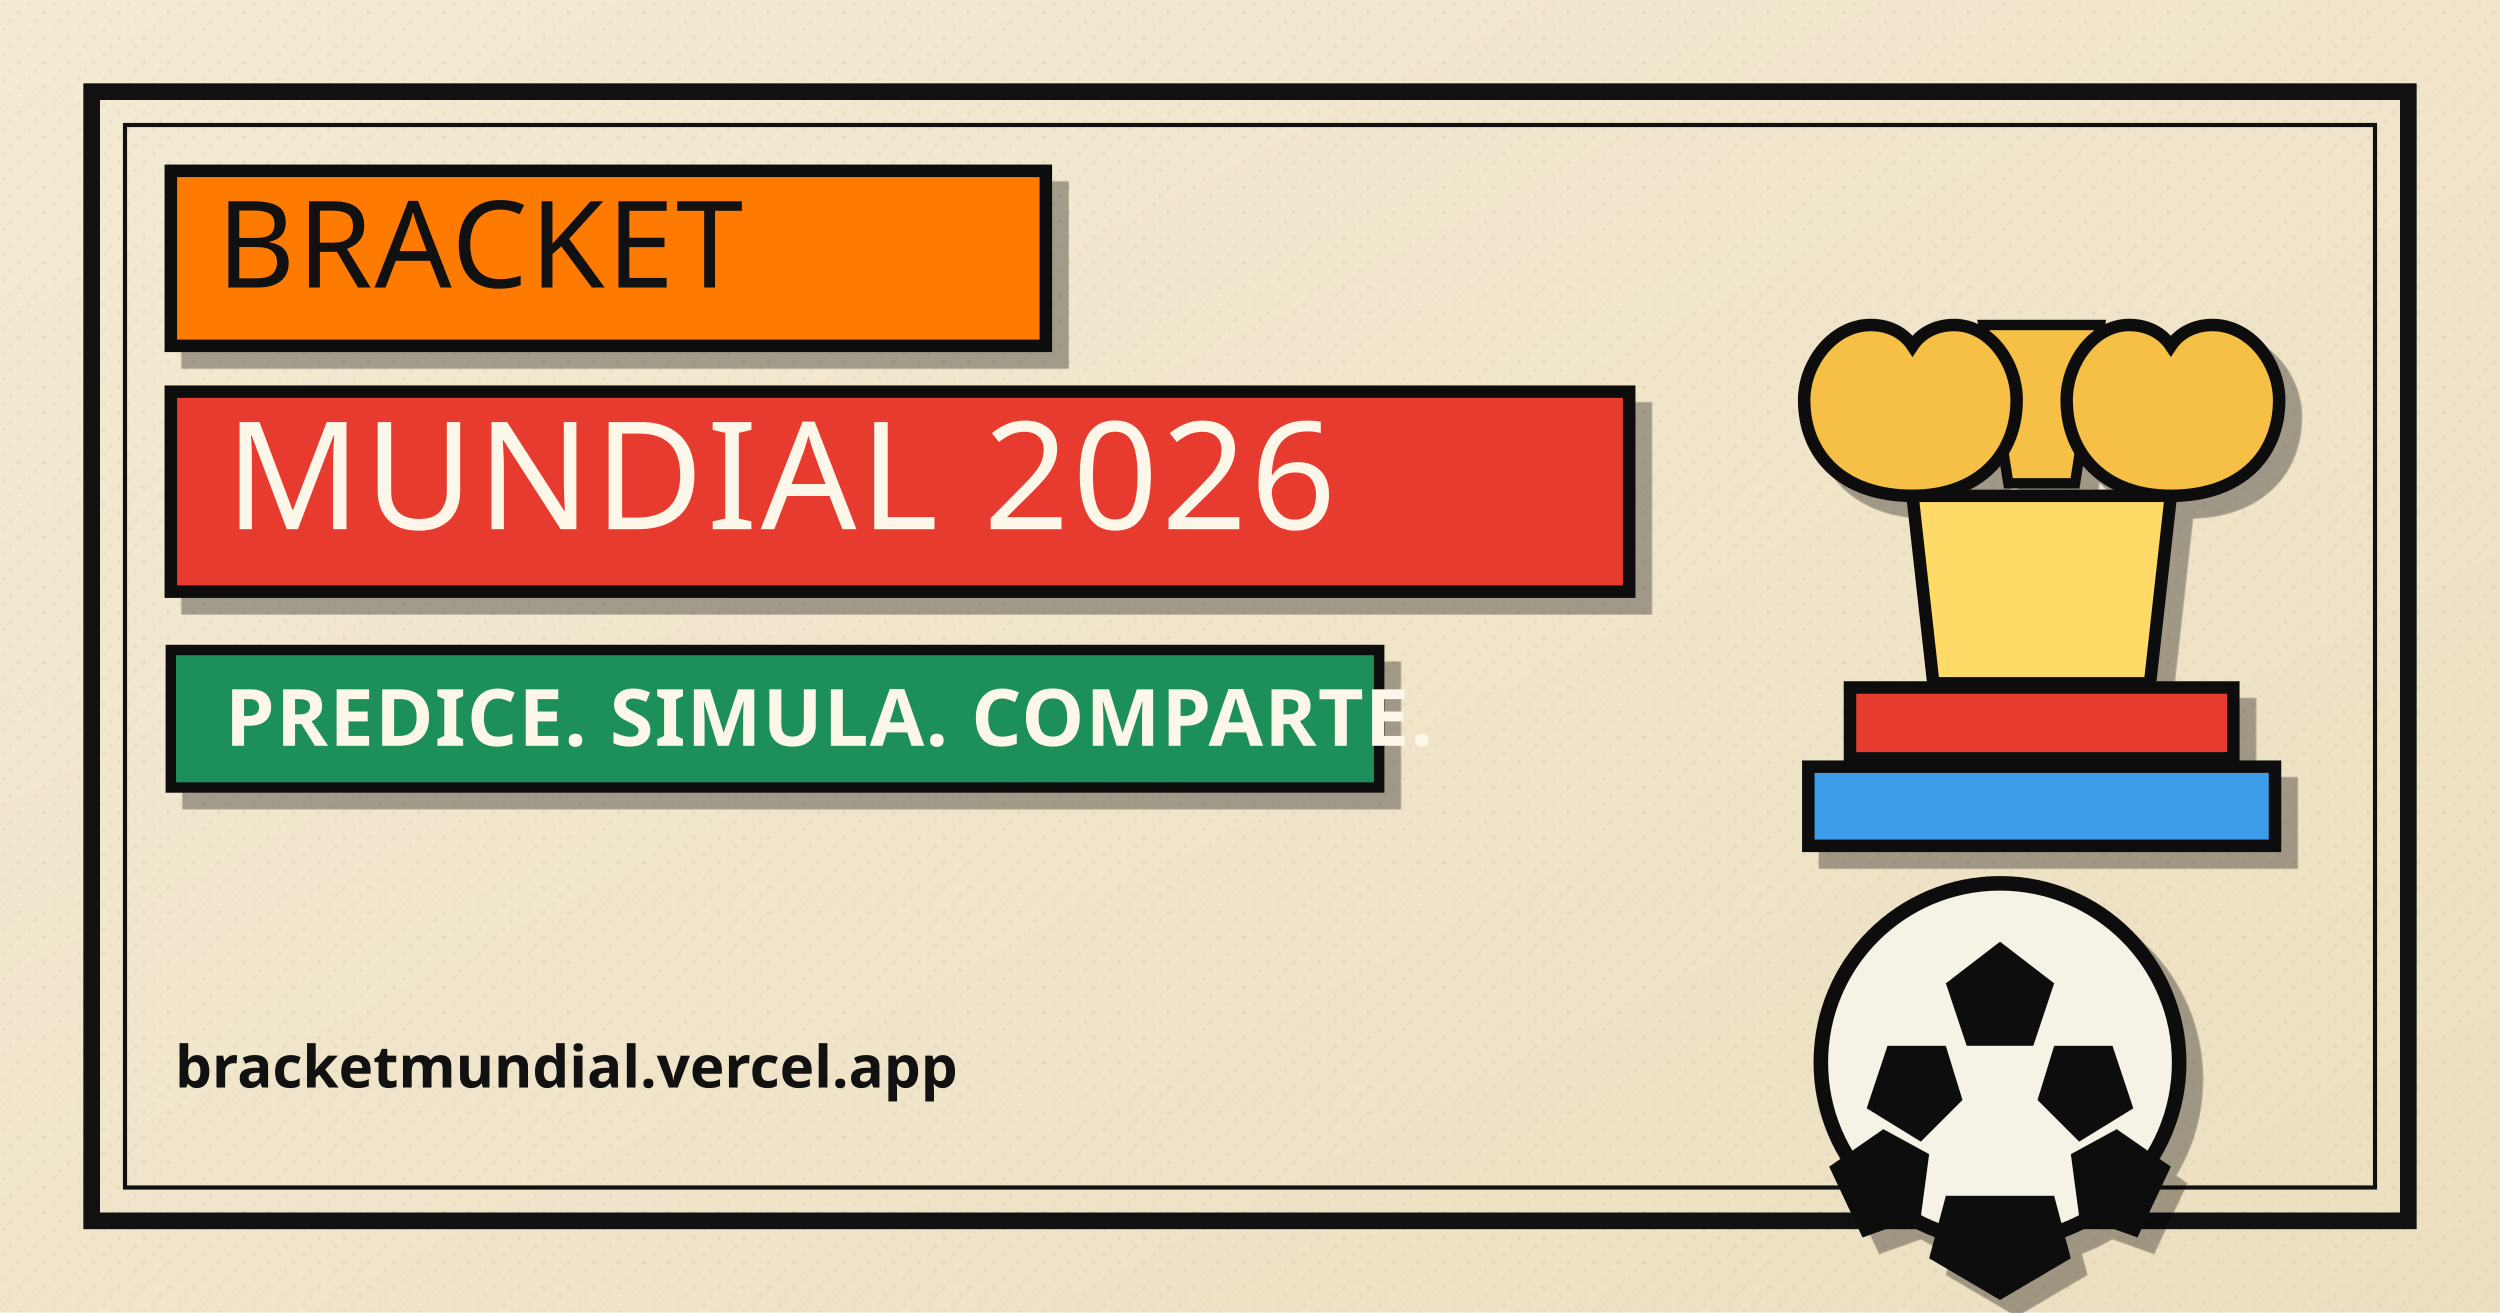
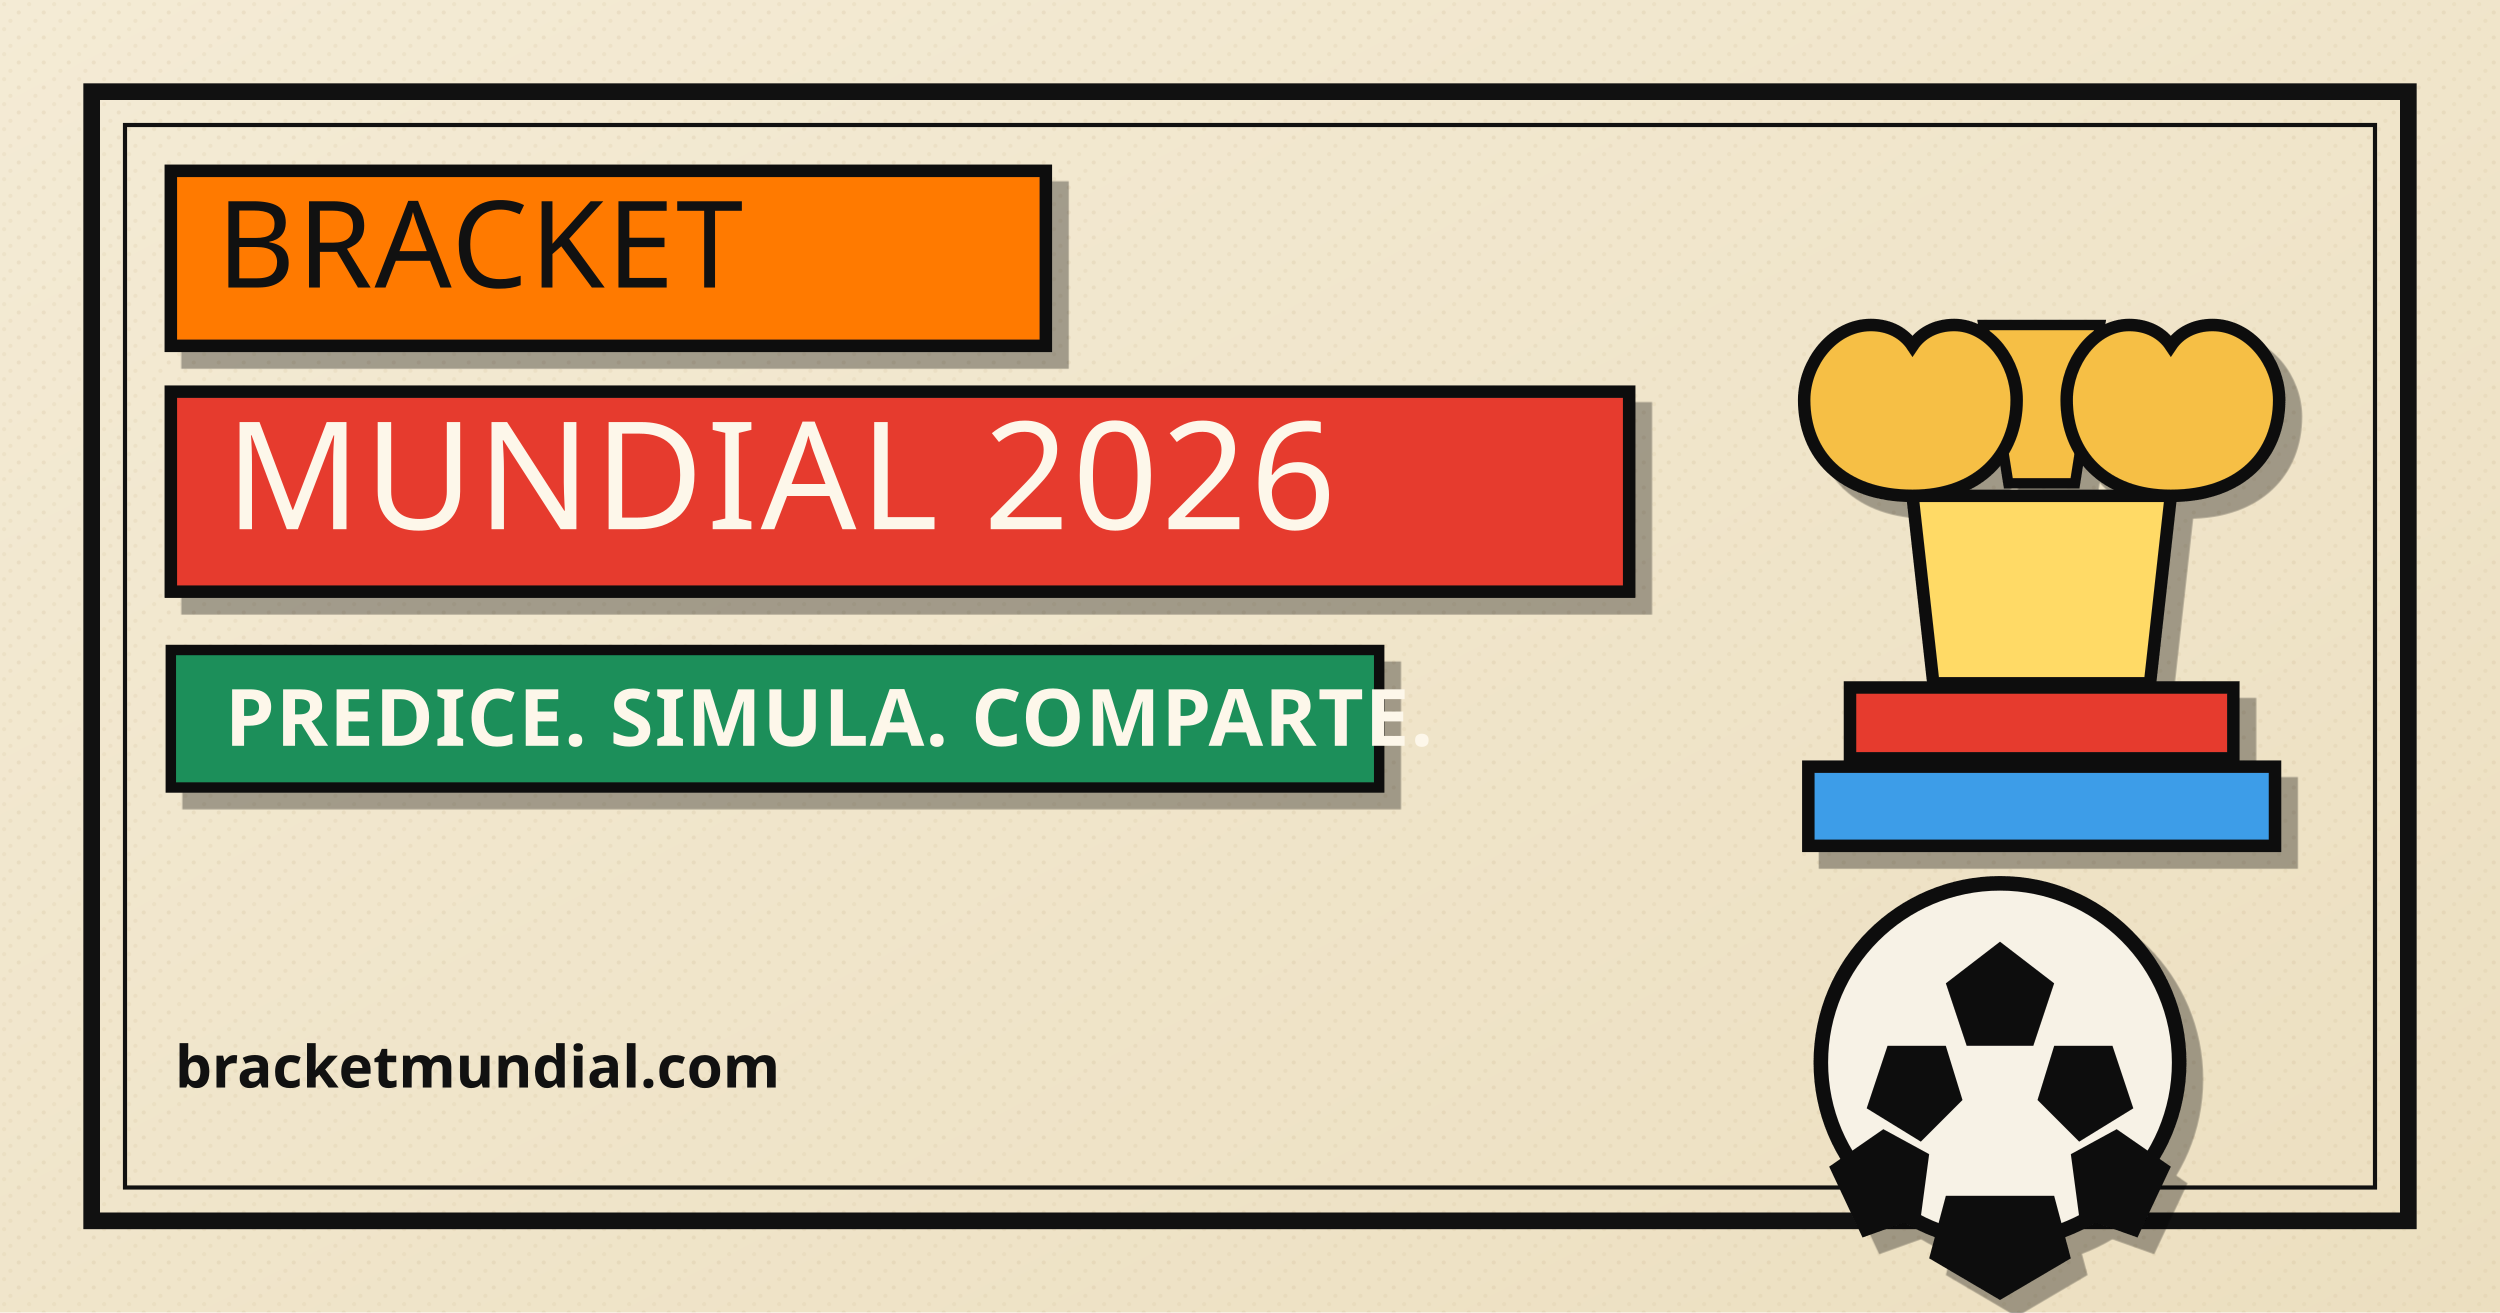
<svg xmlns="http://www.w3.org/2000/svg" width="1200" height="630" viewBox="0 0 1200 630" role="img" aria-labelledby="title desc">
  <defs>
    <linearGradient id="paper" x1="0" y1="0" x2="1" y2="1">
      <stop offset="0%" stop-color="#f4ebd5" />
      <stop offset="100%" stop-color="#ecdfc0" />
    </linearGradient>
    <pattern id="grain" width="12" height="12" patternUnits="userSpaceOnUse">
      <circle cx="2" cy="2" r="1" fill="#d5c19a" opacity="0.18" />
      <circle cx="9" cy="6" r="1" fill="#bda37c" opacity="0.15" />
      <circle cx="5" cy="10" r="1" fill="#c7ae85" opacity="0.14" />
    </pattern>
    <filter id="hardShadow" x="-20%" y="-20%" width="140%" height="140%">
      <feDropShadow dx="8" dy="8" stdDeviation="0" flood-color="#111111" flood-opacity="0.33" />
    </filter>
  </defs>
  <rect width="1200" height="630" fill="url(#paper)" />
  <rect width="1200" height="630" fill="url(#grain)" />
  <rect x="44" y="44" width="1112" height="542" fill="none" stroke="#111111" stroke-width="8" />
  <rect x="60" y="60" width="1080" height="510" fill="none" stroke="#111111" stroke-width="2" />
  <rect x="82" y="82" width="420" height="84" fill="#ff7a00" stroke="#111111" stroke-width="6" filter="url(#hardShadow)" />
  <text x="104" y="138" fill="#111111" font-family="'Bowlby One', 'Archivo Black', sans-serif" font-size="58" letter-spacing="1">BRACKET</text>
  <rect x="82" y="188" width="700" height="96" fill="#e63b2e" stroke="#111111" stroke-width="6" filter="url(#hardShadow)" />
  <text x="108" y="254" fill="#fdf7ea" font-family="'Bowlby One', 'Archivo Black', sans-serif" font-size="72" letter-spacing="1.5">MUNDIAL 2026</text>
  <rect x="82" y="312" width="580" height="66" fill="#1a8f5a" stroke="#111111" stroke-width="5" filter="url(#hardShadow)" />
  <text x="108" y="358" fill="#fdf7ea" font-family="'Archivo', 'Space Mono', sans-serif" font-size="38" font-weight="800" letter-spacing="0.6">PREDICE. SIMULA. COMPARTE.</text>
  <g transform="translate(846,132)" filter="url(#hardShadow)">
    <path d="M106 24h56l-12 76h-32z" fill="#f6bf44" stroke="#111" stroke-width="5" />
    <path d="M72 106h124l-10 90H82z" fill="#ffda66" stroke="#111" stroke-width="6" />
    <rect x="42" y="198" width="184" height="34" fill="#e63b2e" stroke="#111" stroke-width="6" />
    <rect x="22" y="236" width="224" height="38" fill="#3d9de8" stroke="#111" stroke-width="6" />
    <path d="M72 106c-34 0-52-20-52-46 0-18 14-36 32-36 9 0 16 4 20 10 4-6 11-10 20-10 17 0 30 18 30 36 0 26-18 46-50 46z" fill="#f6bf44" stroke="#111" stroke-width="6" />
    <path d="M196 106c34 0 52-20 52-46 0-18-14-36-32-36-9 0-16 4-20 10-4-6-11-10-20-10-17 0-30 18-30 36 0 26 18 46 50 46z" fill="#f6bf44" stroke="#111" stroke-width="6" />
  </g>
  <g transform="translate(820,420)" filter="url(#hardShadow)">
    <circle cx="140" cy="90" r="86" fill="#f7f2e6" stroke="#111" stroke-width="7" />
    <polygon points="140,32 166,52 156,82 124,82 114,52" fill="#111" />
    <polygon points="86,82 114,82 122,108 102,128 76,112" fill="#111" />
    <polygon points="194,82 166,82 158,108 178,128 204,112" fill="#111" />
    <path d="M58 140l26-18 22 12-4 30-28 10z" fill="#111" />
    <path d="M222 140l-26-18-22 12 4 30 28 10z" fill="#111" />
    <path d="M114 154h52l8 30-34 20-34-20z" fill="#111" />
  </g>
-   <text x="84" y="522" fill="#111111" font-family="'Space Mono', 'Archivo', sans-serif" font-size="28" font-weight="700">bracketmundial.vercel.app</text>
+   <text x="84" y="522" fill="#111111" font-family="'Space Mono', 'Archivo', sans-serif" font-size="28" font-weight="700">bracketmundial.com</text>
</svg>
